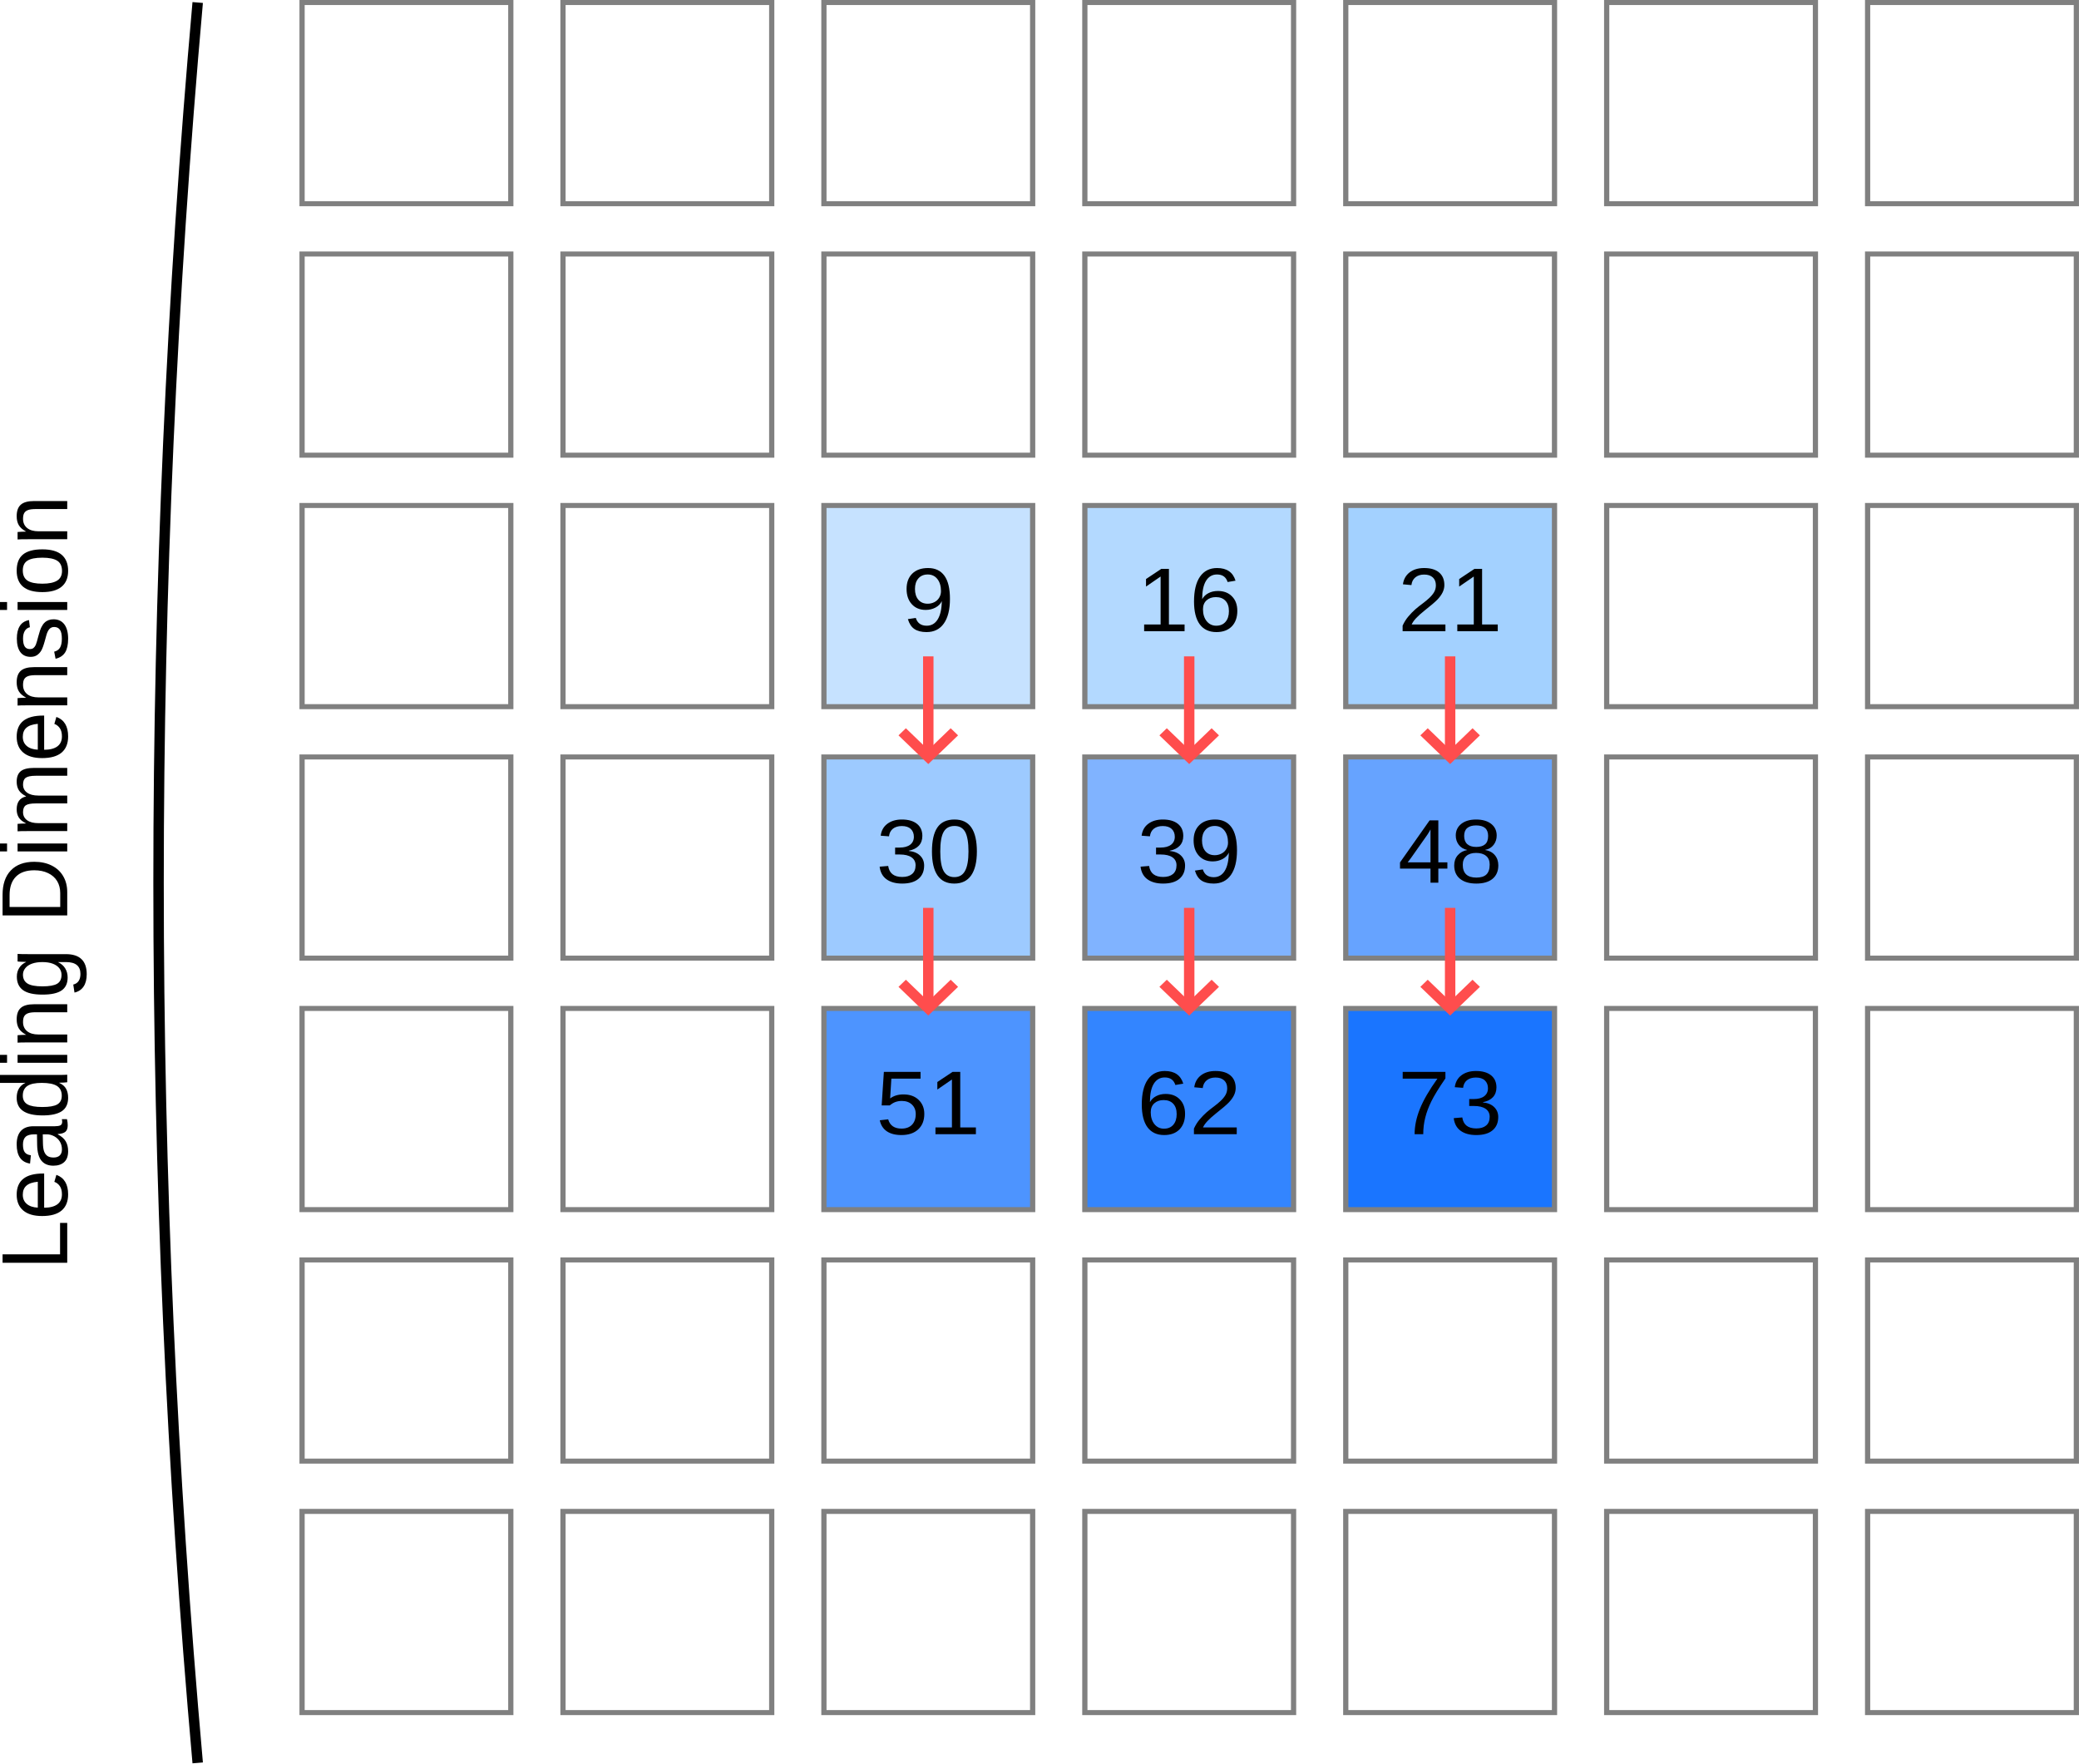
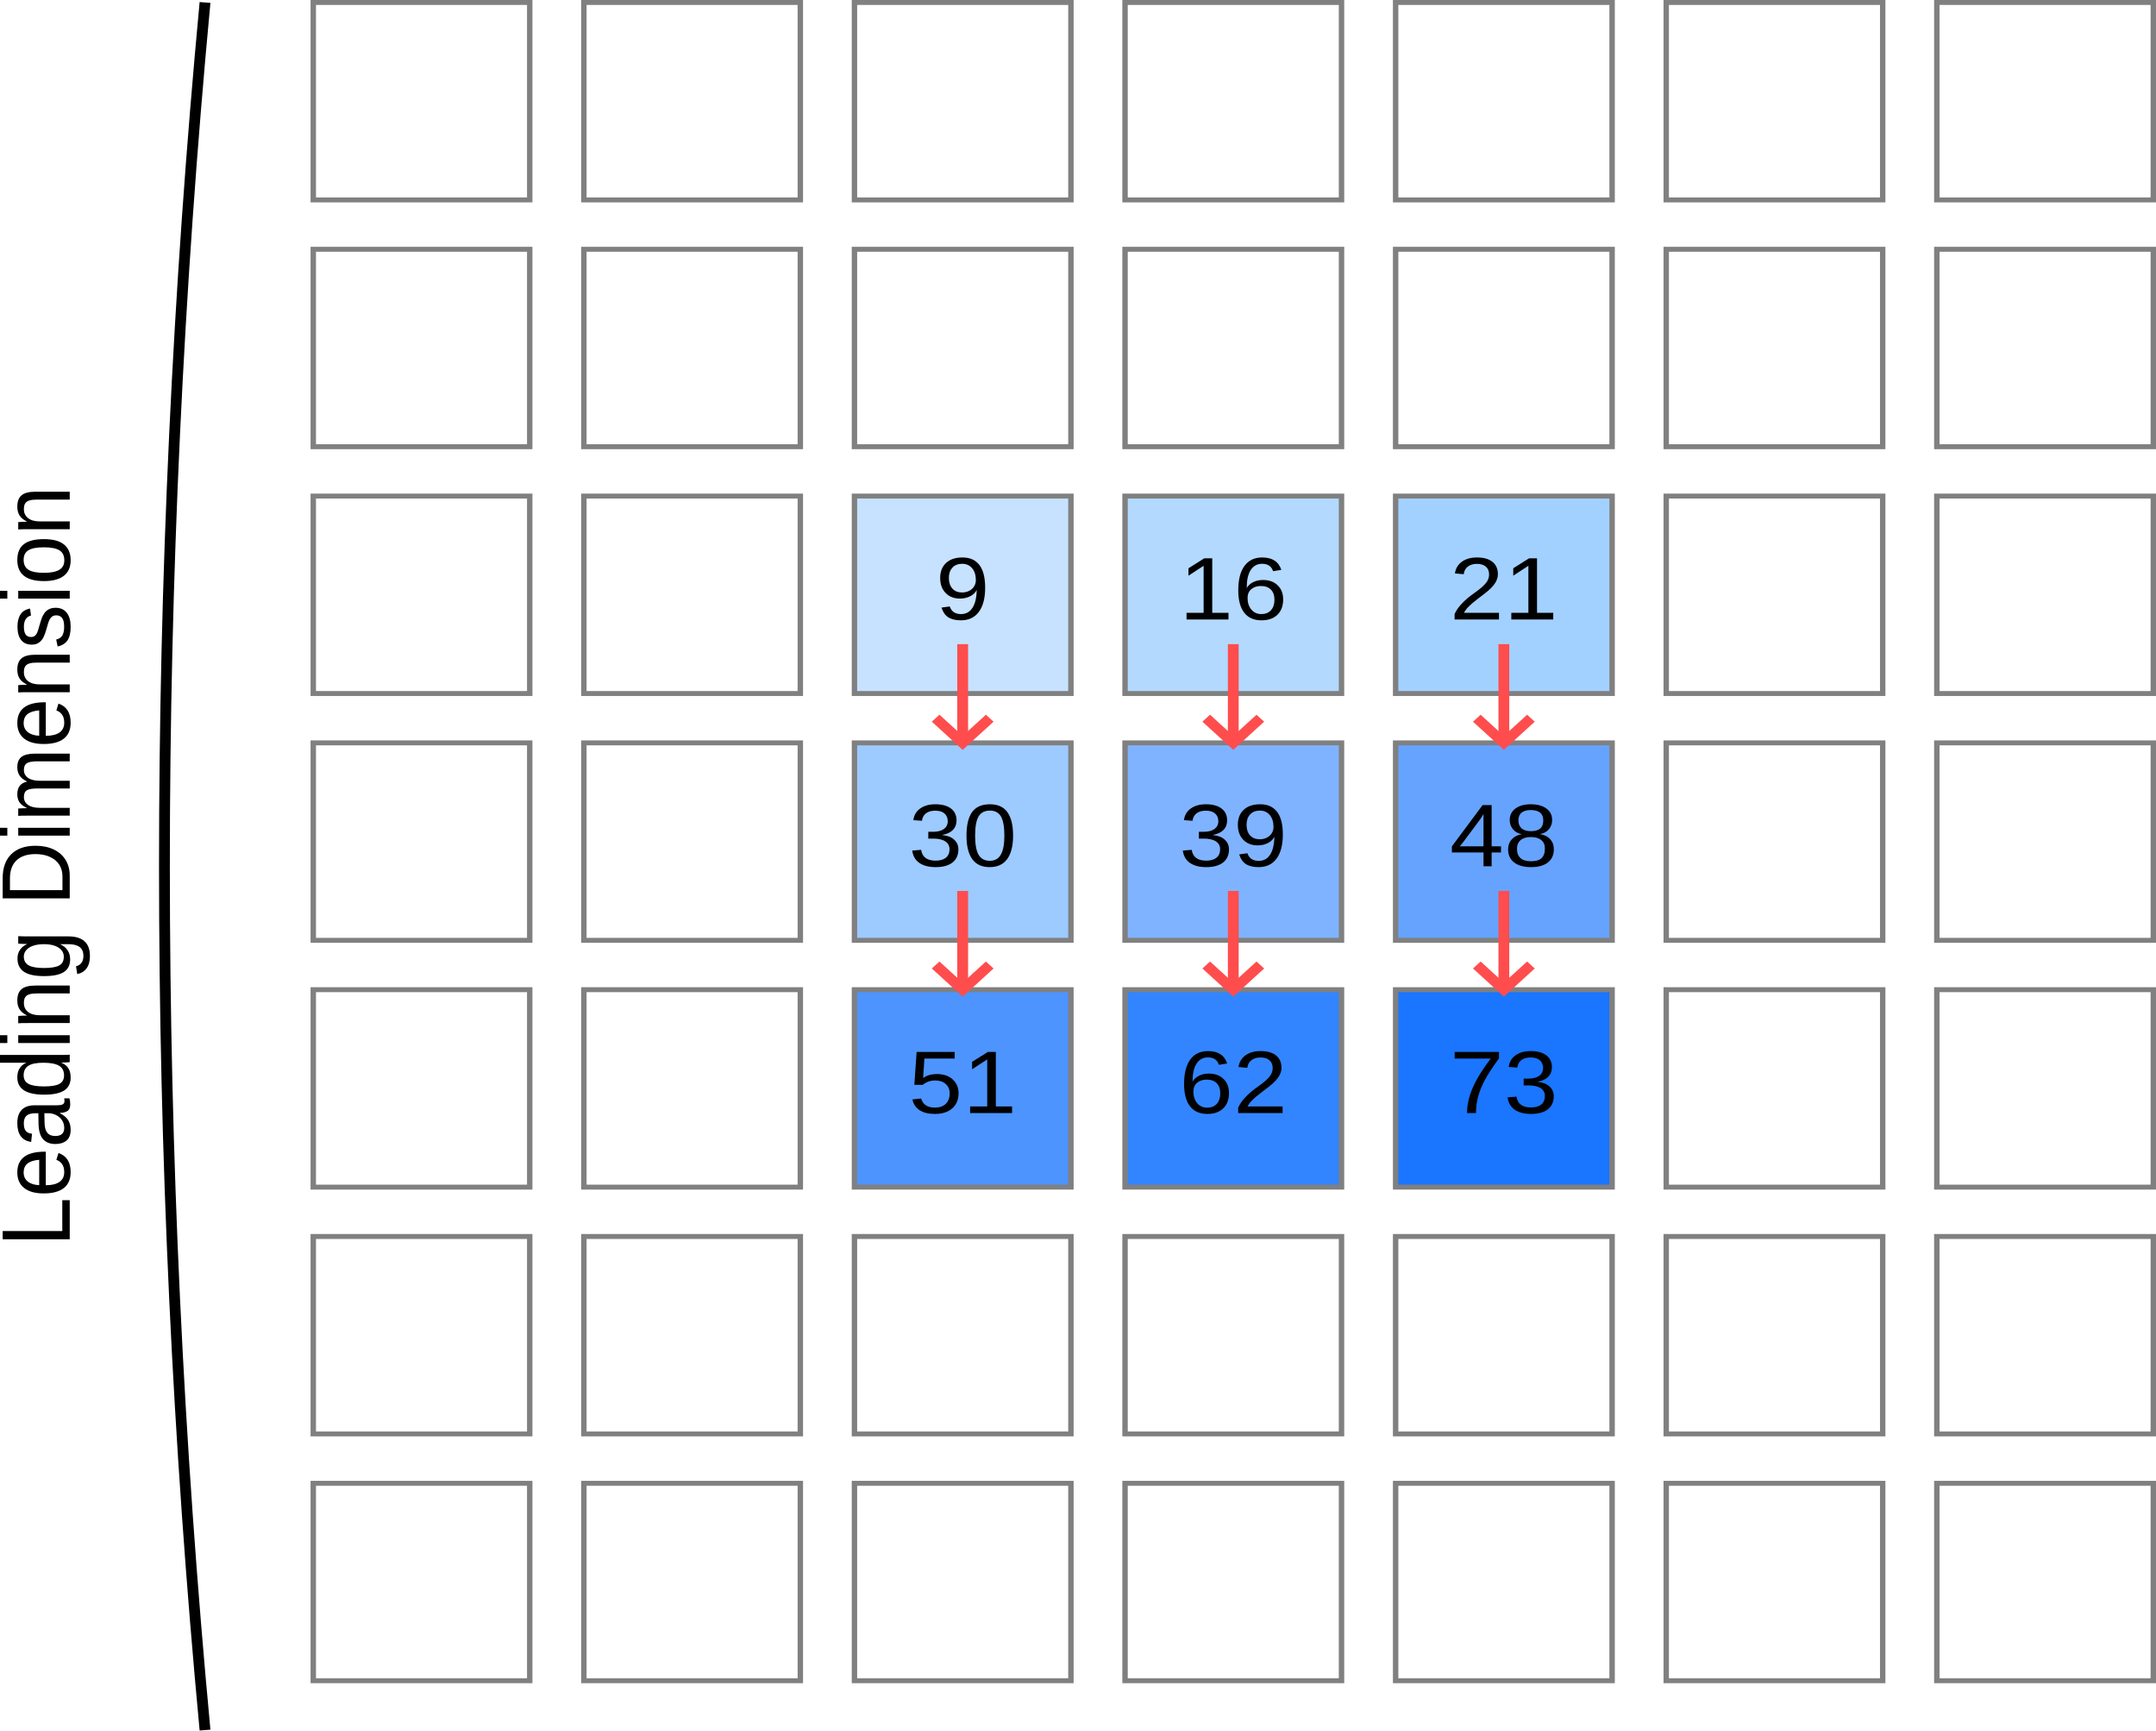
- <svg xmlns="http://www.w3.org/2000/svg" width="190.71" height="161.73" version="1.1" viewBox="0 0 190.71 161.73">
-   <g transform="matrix(.4787 0 0 .46133 27.709 .23066)">
-     <path d="m-20 0q-15 175 0 350" fill="none" stroke="#000" stroke-width="2" />
-     <text transform="rotate(-90,-45,175)" x="-45" y="175" font-family="Arial" font-size="18px" text-anchor="middle">Leading Dimension</text>
-     <g fill="none" stroke="#808080">
-       <rect width="40" height="40" />
-       <rect x="50" width="40" height="40" />
-       <rect x="100" width="40" height="40" />
-       <rect x="150" width="40" height="40" />
-       <rect x="200" width="40" height="40" />
-       <rect x="250" width="40" height="40" />
-       <rect x="300" width="40" height="40" />
-       <rect y="50" width="40" height="40" />
-       <rect x="50" y="50" width="40" height="40" />
-       <rect x="100" y="50" width="40" height="40" />
-       <rect x="150" y="50" width="40" height="40" />
-       <rect x="200" y="50" width="40" height="40" />
-       <rect x="250" y="50" width="40" height="40" />
-       <rect x="300" y="50" width="40" height="40" />
-       <rect y="100" width="40" height="40" />
-       <rect x="50" y="100" width="40" height="40" />
+ <svg xmlns="http://www.w3.org/2000/svg" width="231.528" height="185.818" version="1.1" viewBox="0 0 231.528 185.818" id="svg69">
+   <defs id="defs69" />
+   <g transform="matrix(0.5811663,0,0,0.5300226,33.64068,0.2650113)" id="g69">
+     <path d="m -20,0 q -15,175 0,350" fill="none" stroke="#000000" stroke-width="2" id="path1" />
+     <text transform="rotate(-90,-45,175)" x="-45" y="175" font-family="Arial" font-size="18px" text-anchor="middle" id="text1">Leading Dimension</text>
+     <g fill="none" stroke="#808080" id="g16">
+       <rect width="40" height="40" id="rect1" x="0" y="0" />
+       <rect x="50" width="40" height="40" id="rect2" y="0" />
+       <rect x="100" width="40" height="40" id="rect3" y="0" />
+       <rect x="150" width="40" height="40" id="rect4" y="0" />
+       <rect x="200" width="40" height="40" id="rect5" y="0" />
+       <rect x="250" width="40" height="40" id="rect6" y="0" />
+       <rect x="300" width="40" height="40" id="rect7" y="0" />
+       <rect y="50" width="40" height="40" id="rect8" x="0" />
+       <rect x="50" y="50" width="40" height="40" id="rect9" />
+       <rect x="100" y="50" width="40" height="40" id="rect10" />
+       <rect x="150" y="50" width="40" height="40" id="rect11" />
+       <rect x="200" y="50" width="40" height="40" id="rect12" />
+       <rect x="250" y="50" width="40" height="40" id="rect13" />
+       <rect x="300" y="50" width="40" height="40" id="rect14" />
+       <rect y="100" width="40" height="40" id="rect15" x="0" />
+       <rect x="50" y="100" width="40" height="40" id="rect16" />
    </g>
-     <g stroke="#808080">
-       <rect x="100" y="100" width="40" height="40" fill="#c6e2ff" />
-       <rect x="150" y="100" width="40" height="40" fill="#b3d9ff" />
-       <rect x="200" y="100" width="40" height="40" fill="#a3d1ff" />
+     <g stroke="#808080" id="g19">
+       <rect x="100" y="100" width="40" height="40" fill="#c6e2ff" id="rect17" />
+       <rect x="150" y="100" width="40" height="40" fill="#b3d9ff" id="rect18" />
+       <rect x="200" y="100" width="40" height="40" fill="#a3d1ff" id="rect19" />
    </g>
-     <g fill="none" stroke="#808080">
-       <rect x="250" y="100" width="40" height="40" />
-       <rect x="300" y="100" width="40" height="40" />
-       <rect y="150" width="40" height="40" />
-       <rect x="50" y="150" width="40" height="40" />
+     <g fill="none" stroke="#808080" id="g23">
+       <rect x="250" y="100" width="40" height="40" id="rect20" />
+       <rect x="300" y="100" width="40" height="40" id="rect21" />
+       <rect y="150" width="40" height="40" id="rect22" x="0" />
+       <rect x="50" y="150" width="40" height="40" id="rect23" />
    </g>
-     <g stroke="#808080">
-       <rect x="100" y="150" width="40" height="40" fill="#9dcaff" />
-       <rect x="150" y="150" width="40" height="40" fill="#80b3ff" />
-       <rect x="200" y="150" width="40" height="40" fill="#66a3ff" />
+     <g stroke="#808080" id="g26">
+       <rect x="100" y="150" width="40" height="40" fill="#9dcaff" id="rect24" />
+       <rect x="150" y="150" width="40" height="40" fill="#80b3ff" id="rect25" />
+       <rect x="200" y="150" width="40" height="40" fill="#66a3ff" id="rect26" />
    </g>
-     <g fill="none" stroke="#808080">
-       <rect x="250" y="150" width="40" height="40" />
-       <rect x="300" y="150" width="40" height="40" />
-       <rect y="200" width="40" height="40" />
-       <rect x="50" y="200" width="40" height="40" />
+     <g fill="none" stroke="#808080" id="g30">
+       <rect x="250" y="150" width="40" height="40" id="rect27" />
+       <rect x="300" y="150" width="40" height="40" id="rect28" />
+       <rect y="200" width="40" height="40" id="rect29" x="0" />
+       <rect x="50" y="200" width="40" height="40" id="rect30" />
    </g>
-     <g stroke="#808080">
-       <rect x="100" y="200" width="40" height="40" fill="#4d94ff" />
-       <rect x="150" y="200" width="40" height="40" fill="#3385ff" />
-       <rect x="200" y="200" width="40" height="40" fill="#1a75ff" />
+     <g stroke="#808080" id="g33">
+       <rect x="100" y="200" width="40" height="40" fill="#4d94ff" id="rect31" />
+       <rect x="150" y="200" width="40" height="40" fill="#3385ff" id="rect32" />
+       <rect x="200" y="200" width="40" height="40" fill="#1a75ff" id="rect33" />
    </g>
-     <g fill="none" stroke="#808080">
-       <rect x="250" y="200" width="40" height="40" />
-       <rect x="300" y="200" width="40" height="40" />
-       <rect y="250" width="40" height="40" />
-       <rect x="50" y="250" width="40" height="40" />
-       <rect x="100" y="250" width="40" height="40" />
-       <rect x="150" y="250" width="40" height="40" />
-       <rect x="200" y="250" width="40" height="40" />
-       <rect x="250" y="250" width="40" height="40" />
-       <rect x="300" y="250" width="40" height="40" />
-       <rect y="300" width="40" height="40" />
-       <rect x="50" y="300" width="40" height="40" />
-       <rect x="100" y="300" width="40" height="40" />
-       <rect x="150" y="300" width="40" height="40" />
-       <rect x="200" y="300" width="40" height="40" />
-       <rect x="250" y="300" width="40" height="40" />
-       <rect x="300" y="300" width="40" height="40" />
+     <g fill="none" stroke="#808080" id="g49">
+       <rect x="250" y="200" width="40" height="40" id="rect34" />
+       <rect x="300" y="200" width="40" height="40" id="rect35" />
+       <rect y="250" width="40" height="40" id="rect36" x="0" />
+       <rect x="50" y="250" width="40" height="40" id="rect37" />
+       <rect x="100" y="250" width="40" height="40" id="rect38" />
+       <rect x="150" y="250" width="40" height="40" id="rect39" />
+       <rect x="200" y="250" width="40" height="40" id="rect40" />
+       <rect x="250" y="250" width="40" height="40" id="rect41" />
+       <rect x="300" y="250" width="40" height="40" id="rect42" />
+       <rect y="300" width="40" height="40" id="rect43" x="0" />
+       <rect x="50" y="300" width="40" height="40" id="rect44" />
+       <rect x="100" y="300" width="40" height="40" id="rect45" />
+       <rect x="150" y="300" width="40" height="40" id="rect46" />
+       <rect x="200" y="300" width="40" height="40" id="rect47" />
+       <rect x="250" y="300" width="40" height="40" id="rect48" />
+       <rect x="300" y="300" width="40" height="40" id="rect49" />
    </g>
-     <g font-family="Arial" font-size="18px" text-anchor="middle">
-       <text x="120" y="125">9</text>
-       <text x="170" y="125">16</text>
-       <text x="220" y="125">21</text>
-       <text x="120" y="175">30</text>
-       <text x="170" y="175">39</text>
-       <text x="220" y="175">48</text>
-       <text x="120" y="225">51</text>
-       <text x="170" y="225">62</text>
-       <text x="220" y="225">73</text>
+     <g font-family="Arial" font-size="18px" text-anchor="middle" id="g57">
+       <text x="120" y="125" id="text49">9</text>
+       <text x="170" y="125" id="text50">16</text>
+       <text x="220" y="125" id="text51">21</text>
+       <text x="120" y="175" id="text52">30</text>
+       <text x="170" y="175" id="text53">39</text>
+       <text x="220" y="175" id="text54">48</text>
+       <text x="120" y="225" id="text55">51</text>
+       <text x="170" y="225" id="text56">62</text>
+       <text x="220" y="225" id="text57">73</text>
    </g>
-     <g fill="none" stroke="#ff4d4d" stroke-width="2">
-       <path d="m120 130v20" />
-       <path d="m120 150-5-5 5 5 5-5" />
-       <path d="m120 180v20" />
-       <path d="m120 200-5-5 5 5 5-5" />
-       <path d="m170 130v20" />
-       <path d="m170 150-5-5 5 5 5-5" />
-       <path d="m170 180v20" />
-       <path d="m170 200-5-5 5 5 5-5" />
-       <path d="m220 130v20" />
-       <path d="m220 150-5-5 5 5 5-5" />
-       <path d="m220 180v20" />
-       <path d="m220 200-5-5 5 5 5-5" />
+     <g fill="none" stroke="#ff4d4d" stroke-width="2" id="g68">
+       <path d="m 120,130 v 20" id="path57" />
+       <path d="m 120,150 -5,-5 5,5 5,-5" id="path58" />
+       <path d="m 120,180 v 20" id="path59" />
+       <path d="m 120,200 -5,-5 5,5 5,-5" id="path60" />
+       <path d="m 170,130 v 20" id="path61" />
+       <path d="m 170,150 -5,-5 5,5 5,-5" id="path62" />
+       <path d="m 170,180 v 20" id="path63" />
+       <path d="m 170,200 -5,-5 5,5 5,-5" id="path64" />
+       <path d="m 220,130 v 20" id="path65" />
+       <path d="m 220,150 -5,-5 5,5 5,-5" id="path66" />
+       <path d="m 220,180 v 20" id="path67" />
+       <path d="m 220,200 -5,-5 5,5 5,-5" id="path68" />
    </g>
  </g>
</svg>
